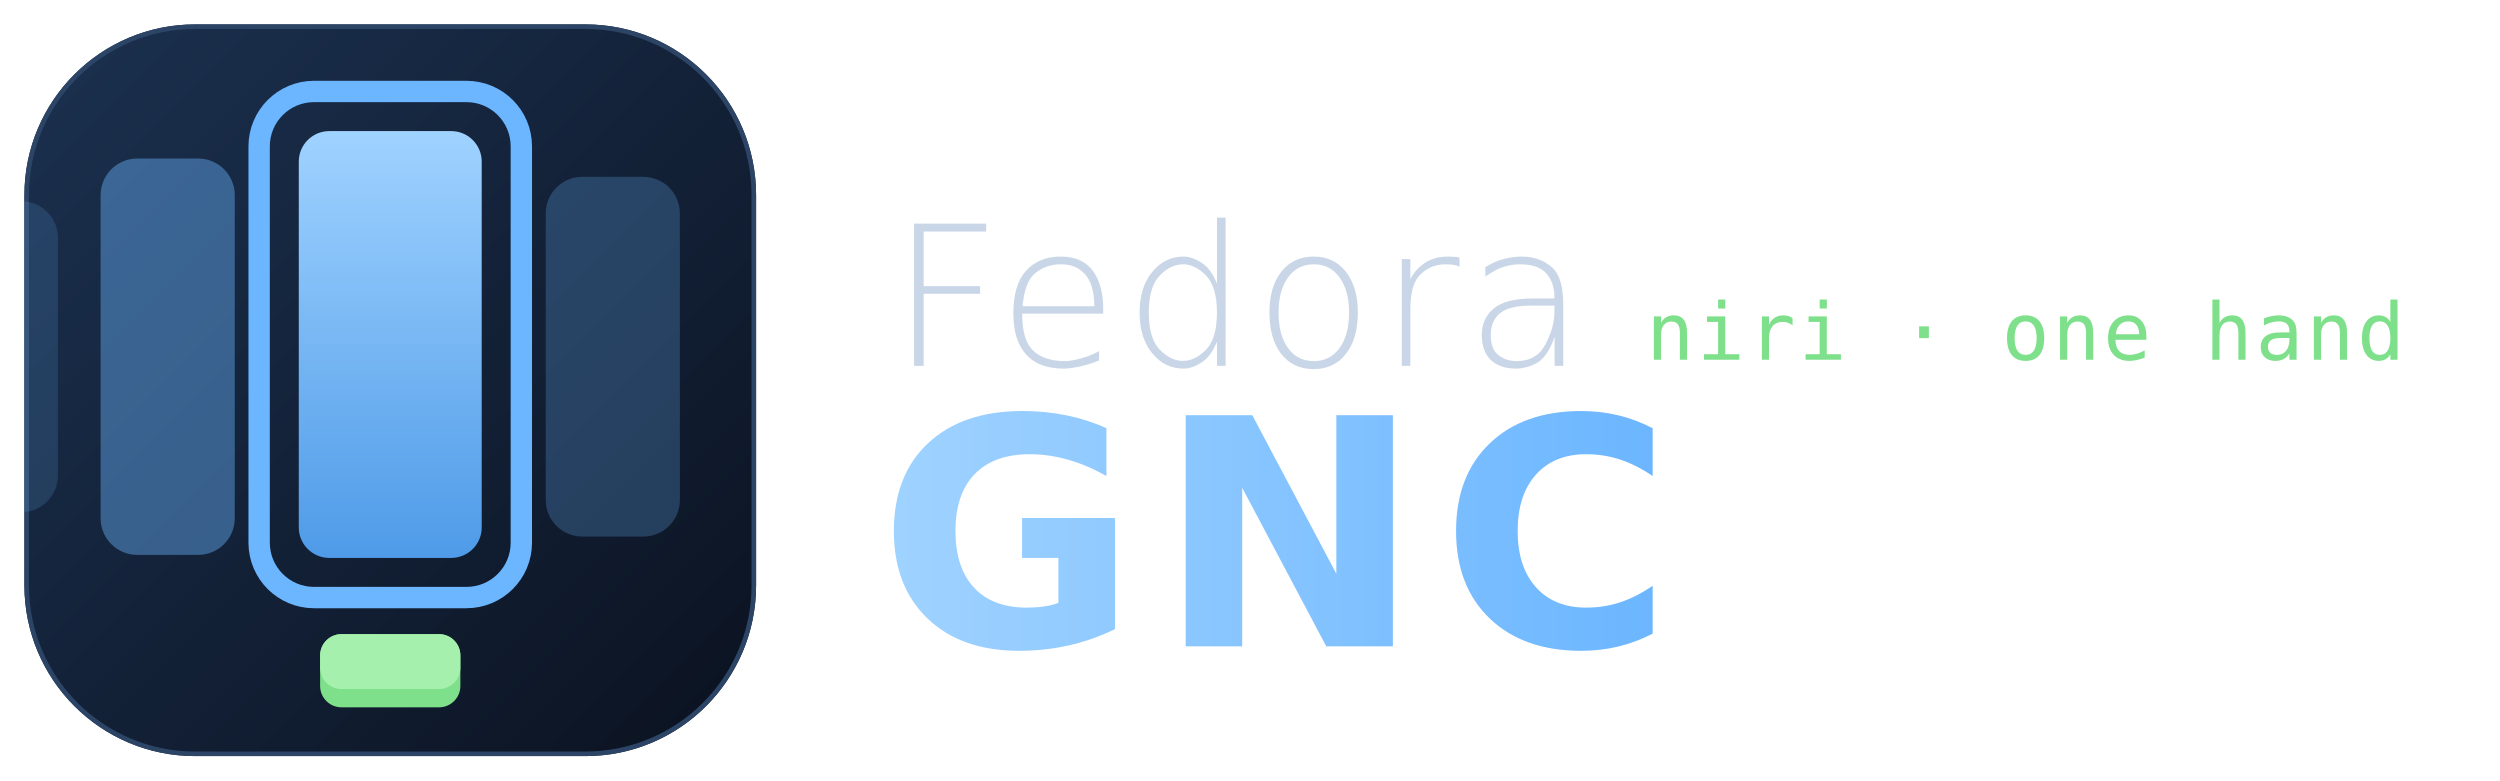
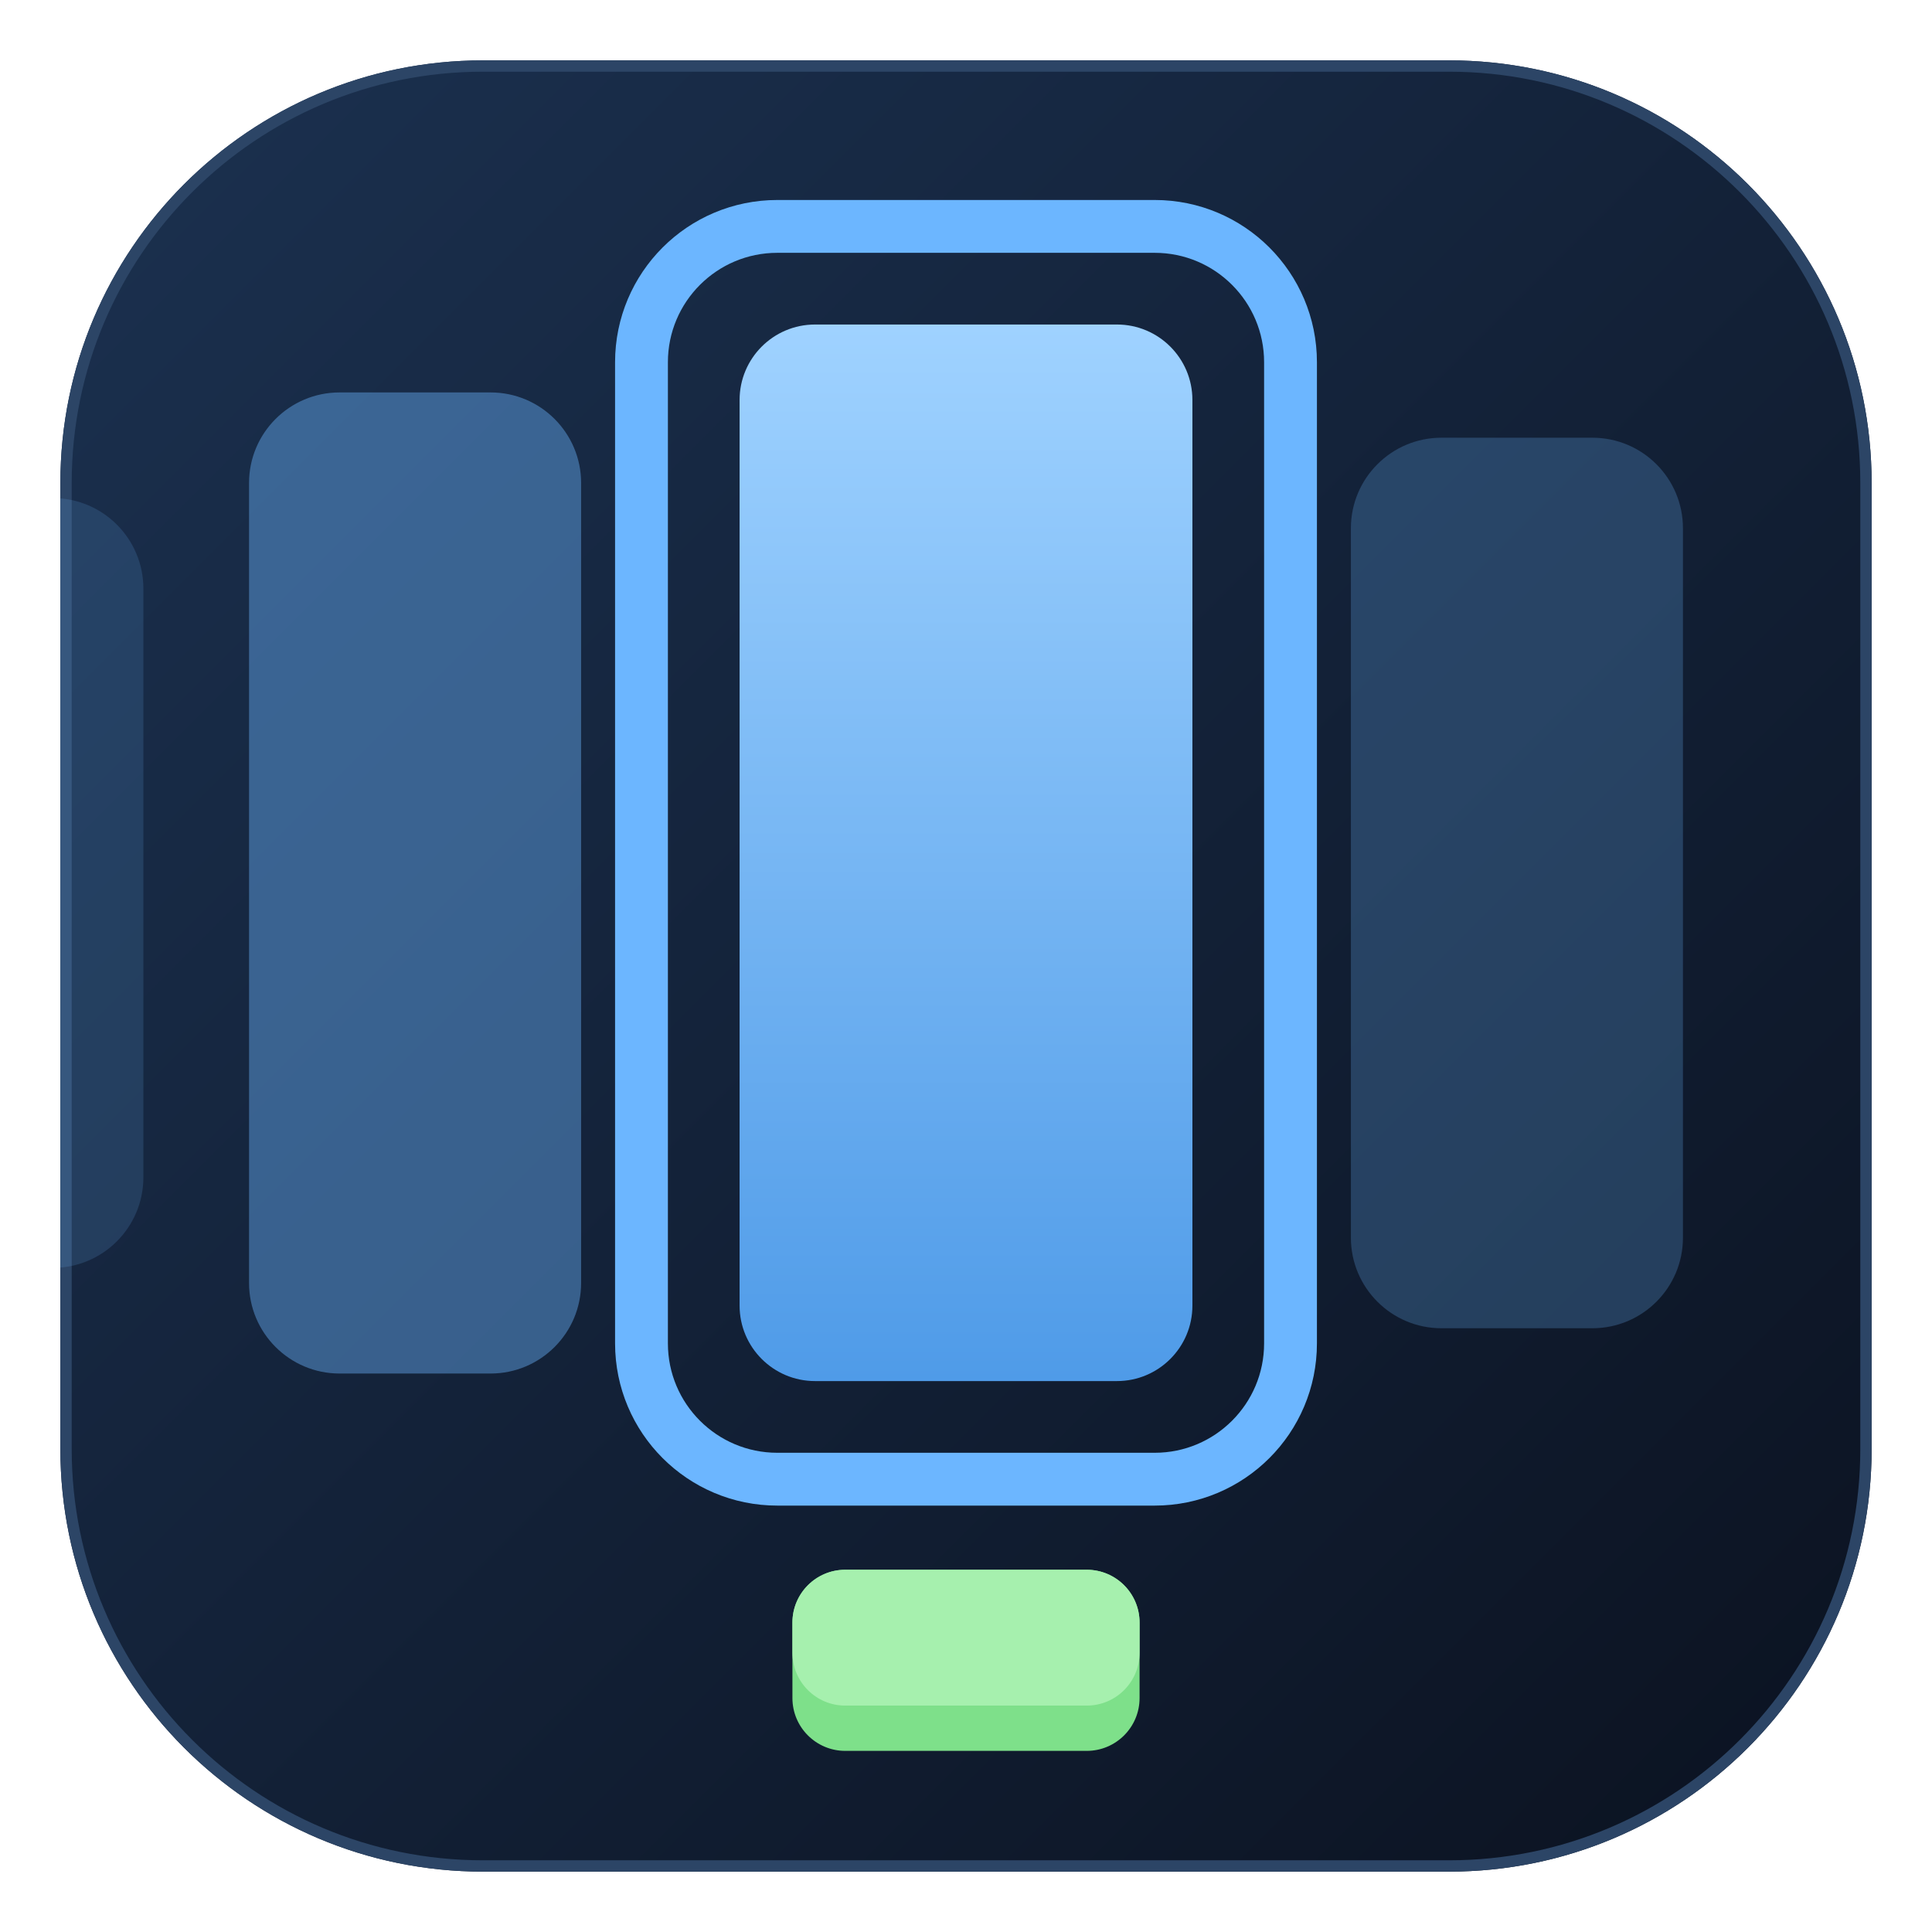
- <svg xmlns="http://www.w3.org/2000/svg" viewBox="0 0 820 256" width="820" height="256">
+ <svg xmlns="http://www.w3.org/2000/svg" viewBox="0 0 256 256" width="256" height="256">
  <defs>
    <linearGradient id="bg" x1="0" y1="0" x2="1" y2="1">
      <stop offset="0" stop-color="#1b3150" />
      <stop offset="1" stop-color="#0b1220" />
    </linearGradient>
    <linearGradient id="col" x1="0" y1="0" x2="0" y2="1">
      <stop offset="0" stop-color="#9fd2ff" />
      <stop offset="1" stop-color="#4f9be8" />
-     </linearGradient>
-     <linearGradient id="txt" x1="0" y1="0" x2="1" y2="0">
-       <stop offset="0" stop-color="#9fd2ff" />
-       <stop offset="1" stop-color="#6cb6ff" />
    </linearGradient>
    <clipPath id="tile">
      <rect x="8" y="8" width="240" height="240" rx="56" />
    </clipPath>
  </defs>
  <rect x="8" y="8" width="240" height="240" rx="56" fill="url(#bg)" />
  <rect x="8.75" y="8.75" width="238.5" height="238.5" rx="55.25" fill="none" stroke="#2c4566" stroke-width="1.5" />
  <g clip-path="url(#tile)">
    <rect x="-25" y="66" width="44" height="102" rx="12" fill="#6cb6ff" opacity=".16" />
    <rect x="33" y="52" width="44" height="130" rx="12" fill="#6cb6ff" opacity=".42" />
    <rect x="179" y="58" width="44" height="118" rx="12" fill="#6cb6ff" opacity=".24" />
  </g>
  <rect x="85" y="30" width="86" height="166" rx="18" fill="none" stroke="#6cb6ff" stroke-width="7" />
  <rect x="98" y="43" width="60" height="140" rx="10" fill="url(#col)" />
  <rect x="105" y="208" width="46" height="24" rx="7" fill="#7ee08a" />
  <rect x="105" y="208" width="46" height="18" rx="7" fill="#a6f0ae" />
-   <text x="292" y="120" font-family="DejaVu Sans, sans-serif" font-size="64" font-weight="300" fill="#c9d6e8" letter-spacing="2">Fedora</text>
-   <text x="288" y="212" font-family="DejaVu Sans, sans-serif" font-size="104" font-weight="700" fill="url(#txt)" letter-spacing="6">GNC</text>
-   <text x="540" y="118" font-family="DejaVu Sans Mono, monospace" font-size="26" fill="#7ee08a" letter-spacing="1">niri · one hand</text>
</svg>
